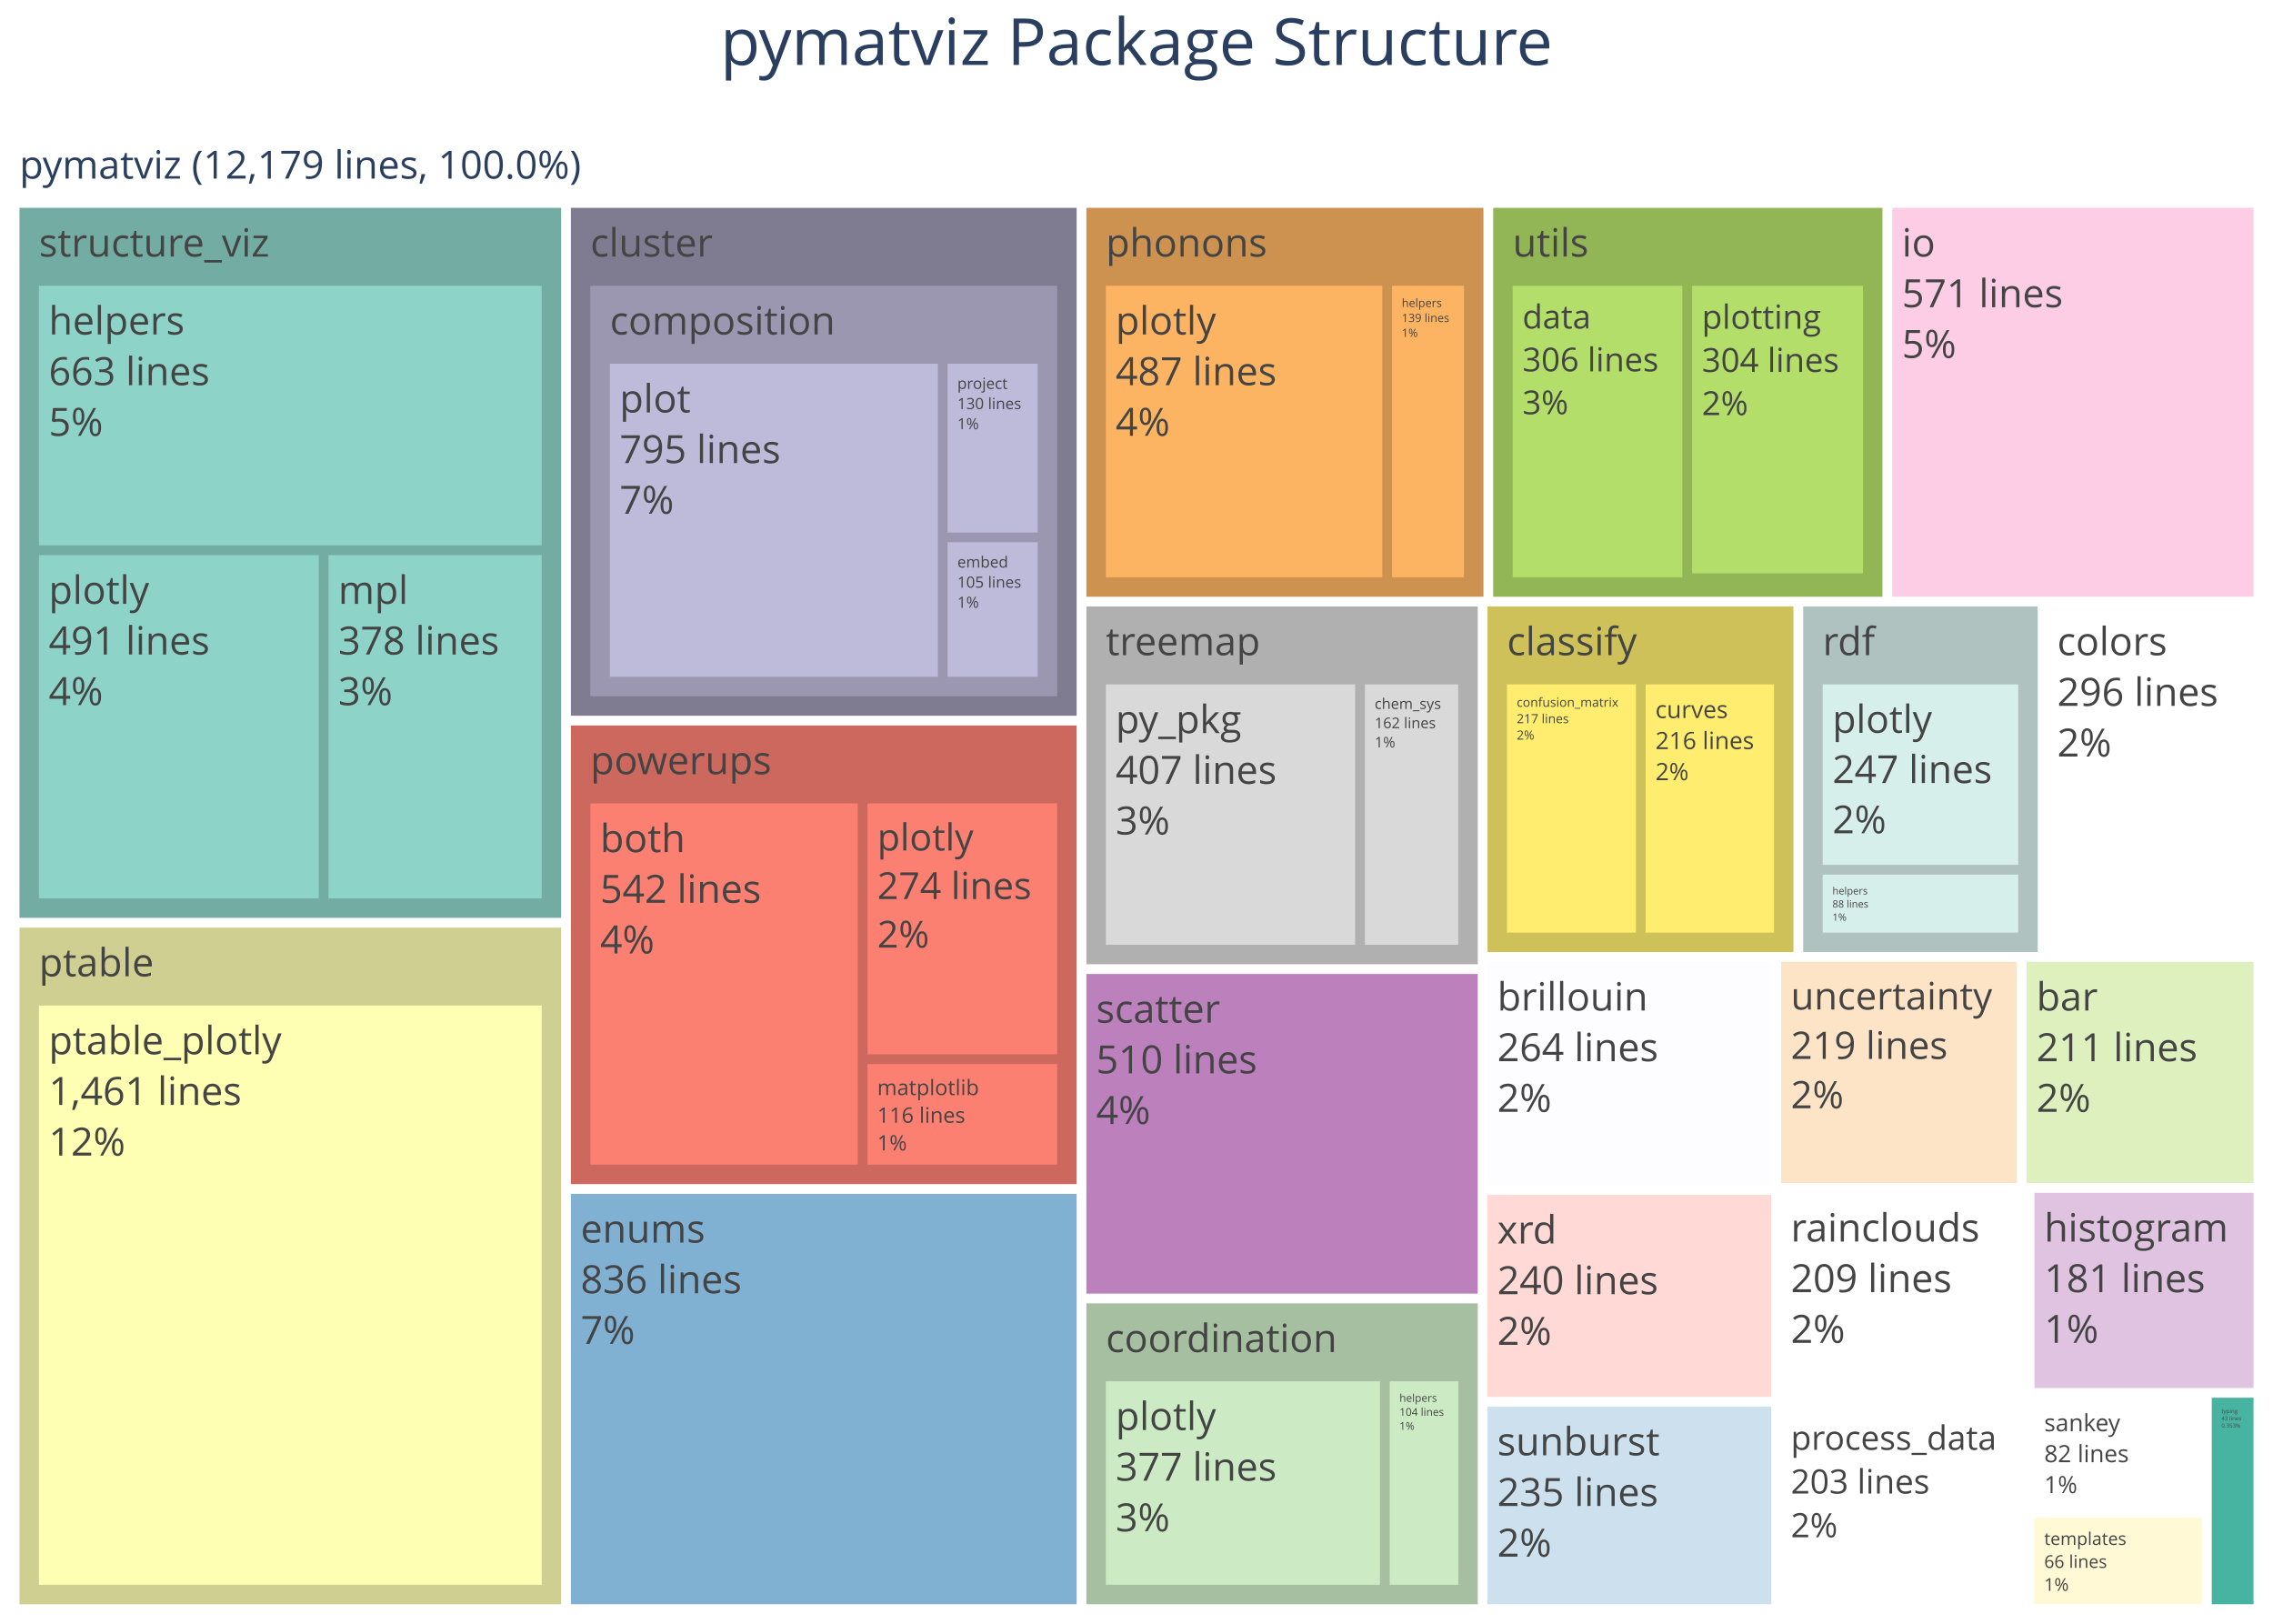
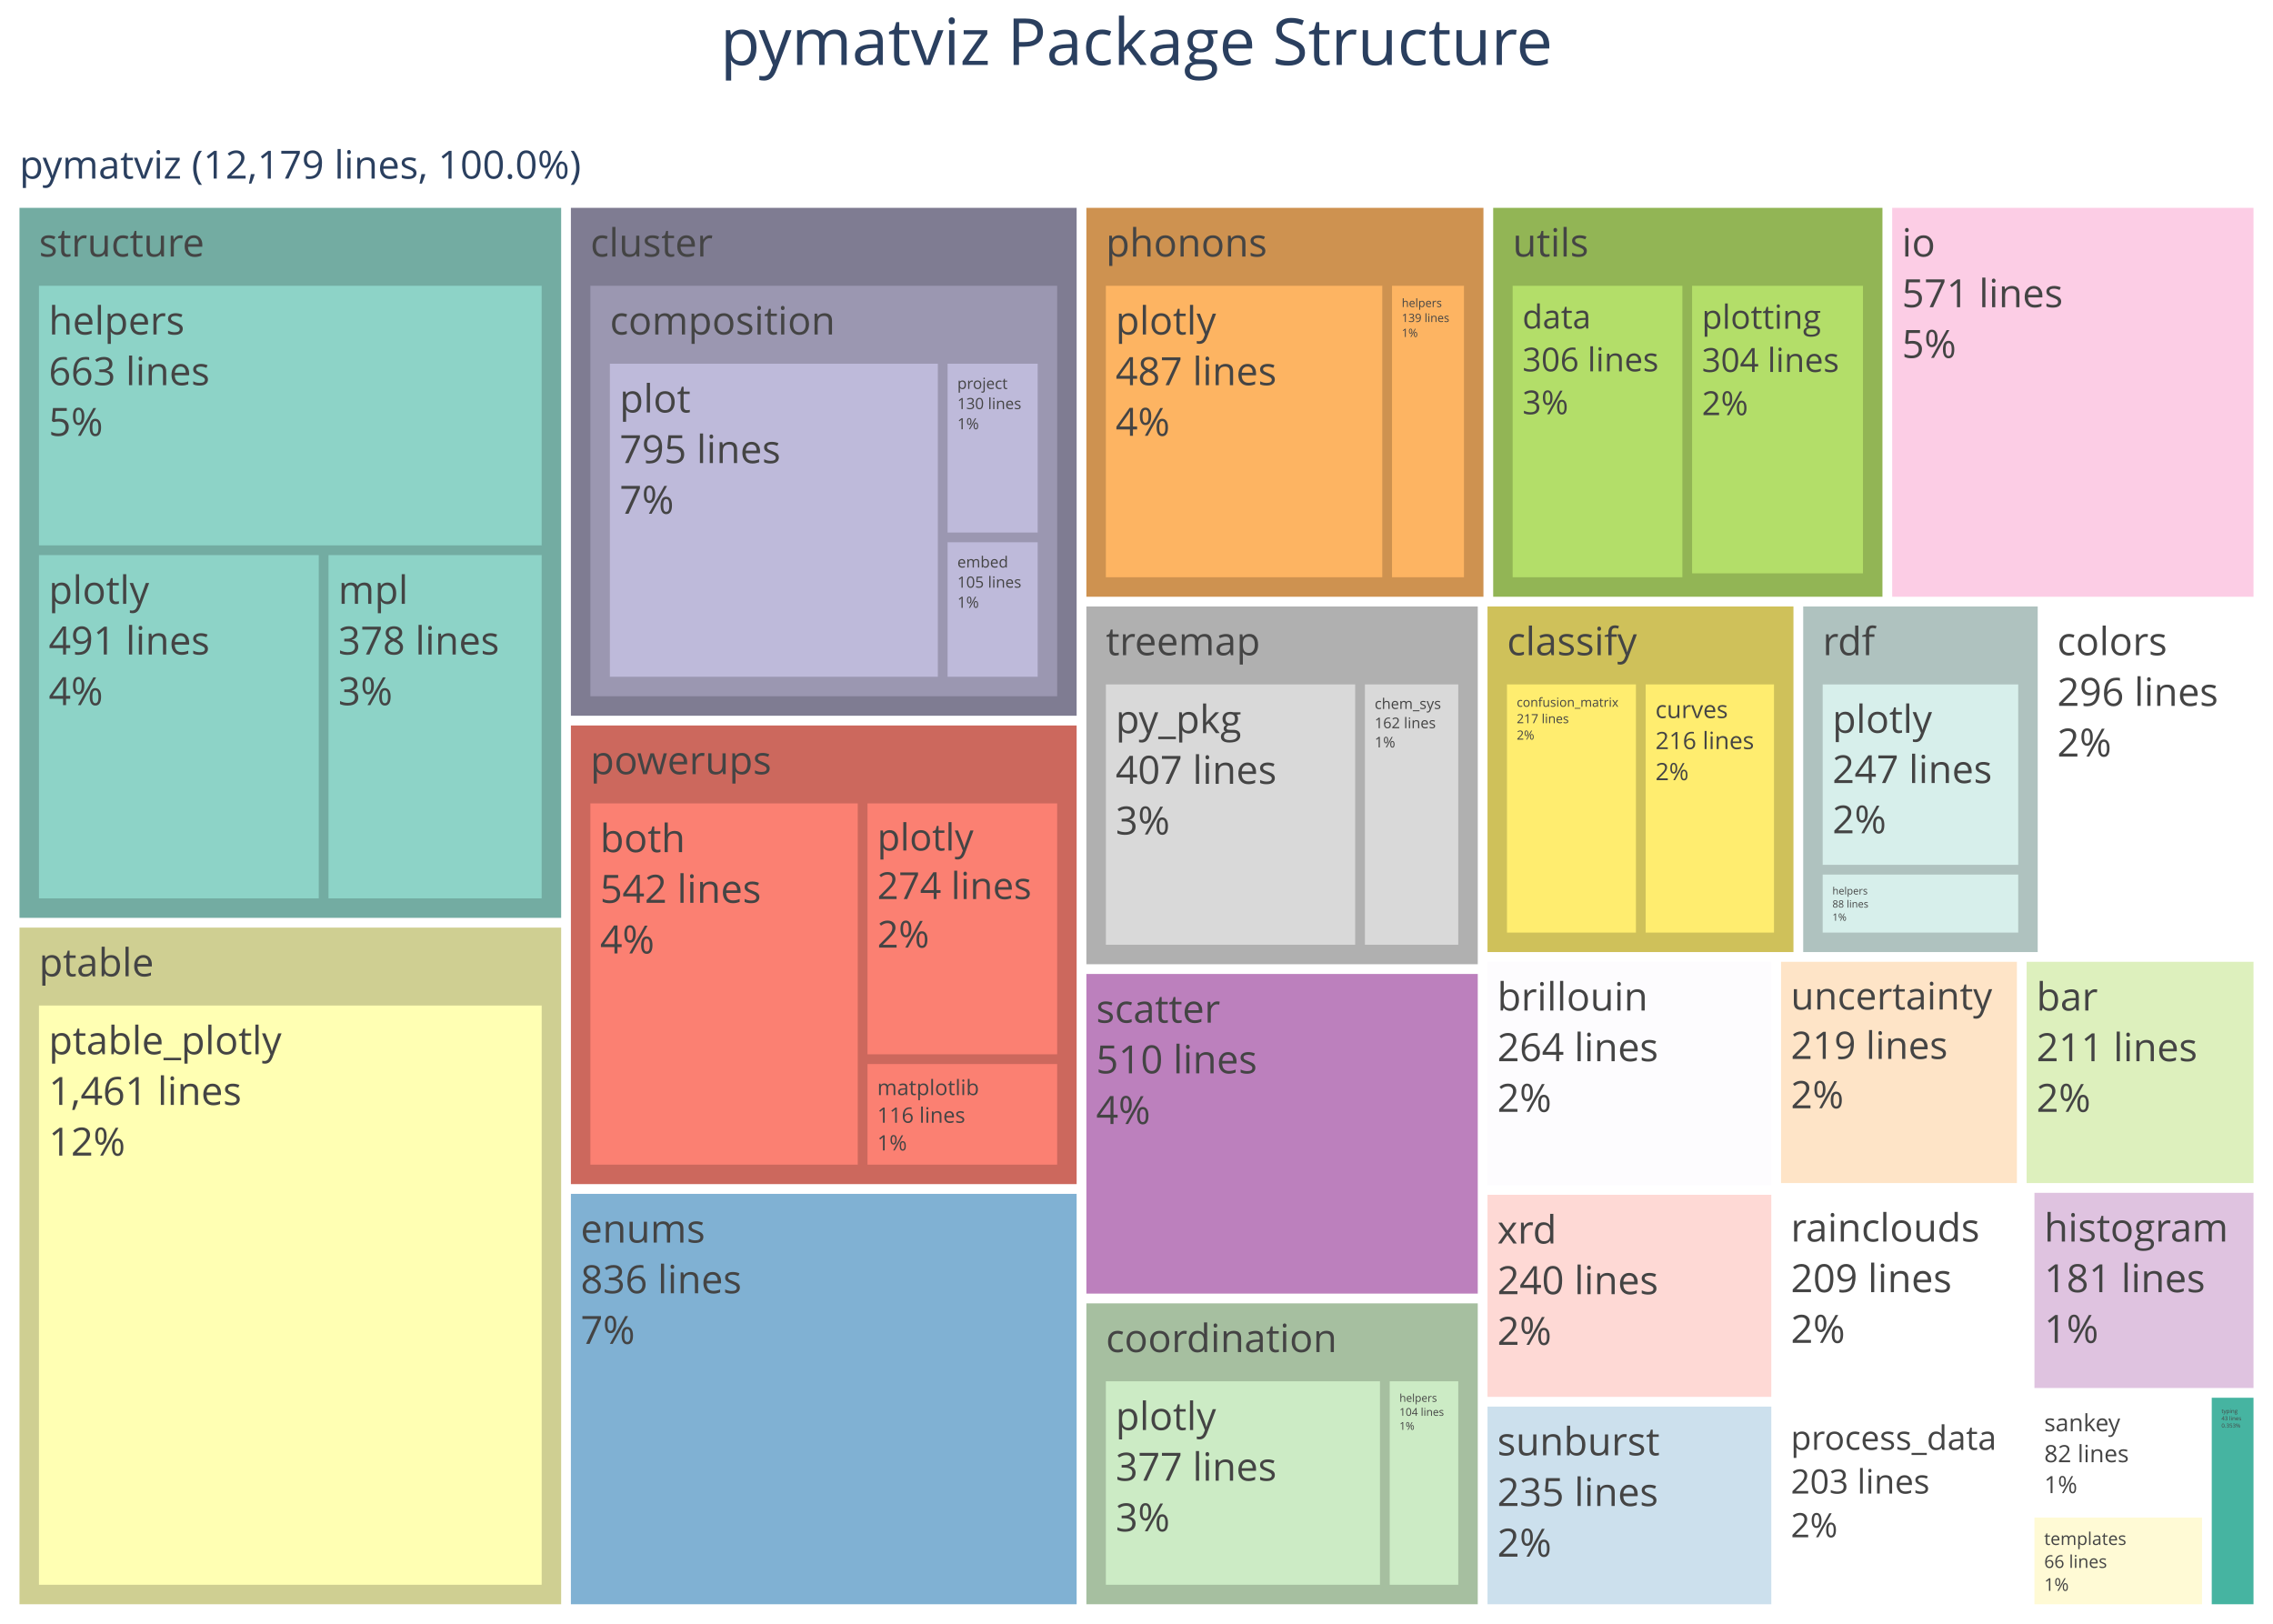
<svg xmlns="http://www.w3.org/2000/svg" xmlns:xlink="http://www.w3.org/1999/xlink" class="main-svg" width="700" height="500" style="" viewBox="0 0 700 500">
  <rect x="0" y="0" width="700" height="500" style="fill: rgb(0, 0, 0); fill-opacity: 0;" />
  <defs id="defs-2cc85f">
    <g class="clips" />
    <g class="gradients" />
    <g class="patterns" />
  </defs>
  <g class="bglayer" />
  <g class="layer-below">
    <g class="imagelayer" />
    <g class="shapelayer" />
  </g>
  <g class="cartesianlayer" />
  <g class="polarlayer" />
  <g class="smithlayer" />
  <g class="ternarylayer" />
  <g class="geolayer" />
  <g class="funnelarealayer" />
  <g class="pielayer" />
  <g class="iciclelayer" />
  <g class="treemaplayer">
    <g class="trace treemap" style="opacity: 1;">
      <g class="slice cursor-pointer">
        <path class="surface" d="M0,40L700,40L700,500L0,500Z" style="pointer-events: none; stroke-width: 0; fill: rgb(0, 0, 0); fill-opacity: 0; stroke: rgb(0, 0, 0); stroke-opacity: 0; opacity: 100;" />
        <g class="slicetext">
          <text data-notex="1" class="slicetext" text-anchor="start" x="0" y="0" style="font-family: 'Open Sans', verdana, arial, sans-serif; font-size: 12px; fill: rgb(42, 63, 95); fill-opacity: 1; white-space: pre;" transform="translate(6,55)">pymatviz (12,179 lines, 100.0%)</text>
        </g>
      </g>
      <g class="slice cursor-pointer">
        <path class="surface" d="M6,64L172.814,64L172.814,282.636L6,282.636Z" style="pointer-events: none; stroke-width: 1; fill: rgb(115, 172, 162); fill-opacity: 1; stroke: rgb(0, 0, 0); stroke-opacity: 0; opacity: 1;" />
        <g class="slicetext">
-           <text data-notex="1" class="slicetext" text-anchor="start" x="0" y="0" style="font-family: 'Open Sans', verdana, arial, sans-serif; font-size: 12px; fill: rgb(68, 68, 68); fill-opacity: 1; white-space: pre;" transform="translate(12,79)">structure_viz</text>
+           <text data-notex="1" class="slicetext" text-anchor="start" x="0" y="0" style="font-family: 'Open Sans', verdana, arial, sans-serif; font-size: 12px; fill: rgb(68, 68, 68); fill-opacity: 1; white-space: pre;" transform="translate(12,79)">structure</text>
        </g>
      </g>
      <g class="slice cursor-pointer">
        <path class="surface" d="M6,285.636L172.814,285.636L172.814,494L6,494Z" style="pointer-events: none; stroke-width: 1; fill: rgb(207, 207, 146); fill-opacity: 1; stroke: rgb(0, 0, 0); stroke-opacity: 0; opacity: 1;" />
        <g class="slicetext">
          <text data-notex="1" class="slicetext" text-anchor="start" x="0" y="0" style="font-family: 'Open Sans', verdana, arial, sans-serif; font-size: 12px; fill: rgb(68, 68, 68); fill-opacity: 1; white-space: pre;" transform="translate(12,300.6358)">ptable</text>
        </g>
      </g>
      <g class="slice cursor-pointer">
        <path class="surface" d="M175.814,64L331.564,64L331.564,220.396L175.814,220.396Z" style="pointer-events: none; stroke-width: 1; fill: rgb(127, 124, 146); fill-opacity: 1; stroke: rgb(0, 0, 0); stroke-opacity: 0; opacity: 1;" />
        <g class="slicetext">
          <text data-notex="1" class="slicetext" text-anchor="start" x="0" y="0" style="font-family: 'Open Sans', verdana, arial, sans-serif; font-size: 12px; fill: rgb(68, 68, 68); fill-opacity: 1; white-space: pre;" transform="translate(181.8139,79)">cluster</text>
        </g>
      </g>
      <g class="slice cursor-pointer">
        <path class="surface" d="M175.814,223.396L331.564,223.396L331.564,364.626L175.814,364.626Z" style="pointer-events: none; stroke-width: 1; fill: rgb(204, 104, 93); fill-opacity: 1; stroke: rgb(0, 0, 0); stroke-opacity: 0; opacity: 1;" />
        <g class="slicetext">
          <text data-notex="1" class="slicetext" text-anchor="start" x="0" y="0" style="font-family: 'Open Sans', verdana, arial, sans-serif; font-size: 12px; fill: rgb(68, 68, 68); fill-opacity: 1; white-space: pre;" transform="translate(181.8139,238.396)">powerups</text>
        </g>
      </g>
      <g class="slice cursor-pointer">
        <path class="surface" d="M175.814,367.626L331.564,367.626L331.564,494L175.814,494Z" style="pointer-events: none; stroke-width: 1; fill: rgb(128, 177, 211); fill-opacity: 1; stroke: rgb(0, 0, 0); stroke-opacity: 0; opacity: 1;" />
        <g class="slicetext">
          <text data-notex="1" class="slicetext" text-anchor="start" x="0" y="0" style="font-family: 'Open Sans', verdana, arial, sans-serif; font-size: 12px; fill: rgb(68, 68, 68); fill-opacity: 1; white-space: pre; pointer-events: all;" transform="translate(178.8139,382.6262)">
            <tspan class="line" dy="0em" x="0" y="0">
              <a xlink:show="new" target="_blank" xlink:href="https://github.com/janosh/pymatviz/blob/main/pymatviz/enums.py" style="cursor:pointer">enums</a>
            </tspan>
            <tspan class="line" dy="1.3em" x="0" y="0">836 lines</tspan>
            <tspan class="line" dy="2.6em" x="0" y="0">7%</tspan>
          </text>
        </g>
      </g>
      <g class="slice cursor-pointer">
        <path class="surface" d="M334.564,64L456.846,64L456.846,183.756L334.564,183.756Z" style="pointer-events: none; stroke-width: 1; fill: rgb(206, 146, 80); fill-opacity: 1; stroke: rgb(0, 0, 0); stroke-opacity: 0; opacity: 1;" />
        <g class="slicetext">
          <text data-notex="1" class="slicetext" text-anchor="start" x="0" y="0" style="font-family: 'Open Sans', verdana, arial, sans-serif; font-size: 12px; fill: rgb(68, 68, 68); fill-opacity: 1; white-space: pre;" transform="translate(340.564,79)">phonons</text>
        </g>
      </g>
      <g class="slice cursor-pointer">
        <path class="surface" d="M459.846,64L579.726,64L579.726,183.756L459.846,183.756Z" style="pointer-events: none; stroke-width: 1; fill: rgb(146, 181, 85); fill-opacity: 1; stroke: rgb(0, 0, 0); stroke-opacity: 0; opacity: 1;" />
        <g class="slicetext">
          <text data-notex="1" class="slicetext" text-anchor="start" x="0" y="0" style="font-family: 'Open Sans', verdana, arial, sans-serif; font-size: 12px; fill: rgb(68, 68, 68); fill-opacity: 1; white-space: pre;" transform="translate(465.8456,79)">utils</text>
        </g>
      </g>
      <g class="slice cursor-pointer">
        <path class="surface" d="M582.726,64L694,64L694,183.756L582.726,183.756Z" style="pointer-events: none; stroke-width: 1; fill: rgb(252, 205, 229); fill-opacity: 1; stroke: rgb(0, 0, 0); stroke-opacity: 0; opacity: 1;" />
        <g class="slicetext">
          <text data-notex="1" class="slicetext" text-anchor="start" x="0" y="0" style="font-family: 'Open Sans', verdana, arial, sans-serif; font-size: 12px; fill: rgb(68, 68, 68); fill-opacity: 1; white-space: pre; pointer-events: all;" transform="translate(585.7256,79)">
            <tspan class="line" dy="0em" x="0" y="0">
              <a xlink:show="new" target="_blank" xlink:href="https://github.com/janosh/pymatviz/blob/main/pymatviz/io.py" style="cursor:pointer">io</a>
            </tspan>
            <tspan class="line" dy="1.3em" x="0" y="0">571 lines</tspan>
            <tspan class="line" dy="2.6em" x="0" y="0">5%</tspan>
          </text>
        </g>
      </g>
      <g class="slice cursor-pointer">
        <path class="surface" d="M334.564,186.756L455.095,186.756L455.095,296.915L334.564,296.915Z" style="pointer-events: none; stroke-width: 1; fill: rgb(176, 176, 176); fill-opacity: 1; stroke: rgb(0, 0, 0); stroke-opacity: 0; opacity: 1;" />
        <g class="slicetext">
          <text data-notex="1" class="slicetext" text-anchor="start" x="0" y="0" style="font-family: 'Open Sans', verdana, arial, sans-serif; font-size: 12px; fill: rgb(68, 68, 68); fill-opacity: 1; white-space: pre;" transform="translate(340.564,201.7556)">treemap</text>
        </g>
      </g>
      <g class="slice cursor-pointer">
        <path class="surface" d="M334.564,299.915L455.095,299.915L455.095,398.341L334.564,398.341Z" style="pointer-events: none; stroke-width: 1; fill: rgb(188, 128, 189); fill-opacity: 1; stroke: rgb(0, 0, 0); stroke-opacity: 0; opacity: 1;" />
        <g class="slicetext">
          <text data-notex="1" class="slicetext" text-anchor="start" x="0" y="0" style="font-family: 'Open Sans', verdana, arial, sans-serif; font-size: 12px; fill: rgb(68, 68, 68); fill-opacity: 1; white-space: pre; pointer-events: all;" transform="translate(337.564,314.9153)">
            <tspan class="line" dy="0em" x="0" y="0">
              <a xlink:show="new" target="_blank" xlink:href="https://github.com/janosh/pymatviz/blob/main/pymatviz/scatter.py" style="cursor:pointer">scatter</a>
            </tspan>
            <tspan class="line" dy="1.3em" x="0" y="0">510 lines</tspan>
            <tspan class="line" dy="2.6em" x="0" y="0">4%</tspan>
          </text>
        </g>
      </g>
      <g class="slice cursor-pointer">
        <path class="surface" d="M334.564,401.341L455.095,401.341L455.095,494L334.564,494Z" style="pointer-events: none; stroke-width: 1; fill: rgb(166, 191, 160); fill-opacity: 1; stroke: rgb(0, 0, 0); stroke-opacity: 0; opacity: 1;" />
        <g class="slicetext">
          <text data-notex="1" class="slicetext" text-anchor="start" x="0" y="0" style="font-family: 'Open Sans', verdana, arial, sans-serif; font-size: 12px; fill: rgb(68, 68, 68); fill-opacity: 1; white-space: pre;" transform="translate(340.564,416.3413)">coordination</text>
        </g>
      </g>
      <g class="slice cursor-pointer">
        <path class="surface" d="M458.095,186.756L552.318,186.756L552.318,293.169L458.095,293.169Z" style="pointer-events: none; stroke-width: 1; fill: rgb(207, 193, 90); fill-opacity: 1; stroke: rgb(0, 0, 0); stroke-opacity: 0; opacity: 1;" />
        <g class="slicetext">
          <text data-notex="1" class="slicetext" text-anchor="start" x="0" y="0" style="font-family: 'Open Sans', verdana, arial, sans-serif; font-size: 12px; fill: rgb(68, 68, 68); fill-opacity: 1; white-space: pre;" transform="translate(464.0947,201.7556)">classify</text>
        </g>
      </g>
      <g class="slice cursor-pointer">
        <path class="surface" d="M555.318,186.756L627.538,186.756L627.538,293.169L555.318,293.169Z" style="pointer-events: none; stroke-width: 1; fill: rgb(175, 194, 191); fill-opacity: 1; stroke: rgb(0, 0, 0); stroke-opacity: 0; opacity: 1;" />
        <g class="slicetext">
          <text data-notex="1" class="slicetext" text-anchor="start" x="0" y="0" style="font-family: 'Open Sans', verdana, arial, sans-serif; font-size: 12px; fill: rgb(68, 68, 68); fill-opacity: 1; white-space: pre;" transform="translate(561.3184,201.7556)">rdf</text>
        </g>
      </g>
      <g class="slice cursor-pointer">
        <path class="surface" d="M630.538,186.756L694,186.756L694,293.169L630.538,293.169Z" style="pointer-events: none; stroke-width: 1; fill: rgb(255, 255, 255); fill-opacity: 1; stroke: rgb(0, 0, 0); stroke-opacity: 0; opacity: 1;" />
        <g class="slicetext">
          <text data-notex="1" class="slicetext" text-anchor="start" x="0" y="0" style="font-family: 'Open Sans', verdana, arial, sans-serif; font-size: 12px; fill: rgb(68, 68, 68); fill-opacity: 1; white-space: pre; pointer-events: all;" transform="translate(633.5376,201.7556)">
            <tspan class="line" dy="0em" x="0" y="0">
              <a xlink:show="new" target="_blank" xlink:href="https://github.com/janosh/pymatviz/blob/main/pymatviz/colors.py" style="cursor:pointer">colors</a>
            </tspan>
            <tspan class="line" dy="1.3em" x="0" y="0">296 lines</tspan>
            <tspan class="line" dy="2.6em" x="0" y="0">2%</tspan>
          </text>
        </g>
      </g>
      <g class="slice cursor-pointer">
        <path class="surface" d="M458.095,296.169L545.495,296.169L545.495,364.914L458.095,364.914Z" style="pointer-events: none; stroke-width: 1; fill: rgb(253, 252, 254); fill-opacity: 1; stroke: rgb(0, 0, 0); stroke-opacity: 0; opacity: 1;" />
        <g class="slicetext">
          <text data-notex="1" class="slicetext" text-anchor="start" x="0" y="0" style="font-family: 'Open Sans', verdana, arial, sans-serif; font-size: 12px; fill: rgb(68, 68, 68); fill-opacity: 1; white-space: pre; pointer-events: all;" transform="translate(461.0947,311.169)">
            <tspan class="line" dy="0em" x="0" y="0">
              <a xlink:show="new" target="_blank" xlink:href="https://github.com/janosh/pymatviz/blob/main/pymatviz/brillouin.py" style="cursor:pointer">brillouin</a>
            </tspan>
            <tspan class="line" dy="1.3em" x="0" y="0">264 lines</tspan>
            <tspan class="line" dy="2.6em" x="0" y="0">2%</tspan>
          </text>
        </g>
      </g>
      <g class="slice cursor-pointer">
        <path class="surface" d="M458.095,367.914L545.495,367.914L545.495,430.136L458.095,430.136Z" style="pointer-events: none; stroke-width: 1; fill: rgb(254, 217, 213); fill-opacity: 1; stroke: rgb(0, 0, 0); stroke-opacity: 0; opacity: 1;" />
        <g class="slicetext">
          <text data-notex="1" class="slicetext" text-anchor="start" x="0" y="0" style="font-family: 'Open Sans', verdana, arial, sans-serif; font-size: 12px; fill: rgb(68, 68, 68); fill-opacity: 1; white-space: pre; pointer-events: all;" transform="translate(461.0947,382.9137)">
            <tspan class="line" dy="0em" x="0" y="0">
              <a xlink:show="new" target="_blank" xlink:href="https://github.com/janosh/pymatviz/blob/main/pymatviz/xrd.py" style="cursor:pointer">xrd</a>
            </tspan>
            <tspan class="line" dy="1.3em" x="0" y="0">240 lines</tspan>
            <tspan class="line" dy="2.6em" x="0" y="0">2%</tspan>
          </text>
        </g>
      </g>
      <g class="slice cursor-pointer">
        <path class="surface" d="M458.095,433.136L545.495,433.136L545.495,494L458.095,494Z" style="pointer-events: none; stroke-width: 1; fill: rgb(204, 224, 237); fill-opacity: 1; stroke: rgb(0, 0, 0); stroke-opacity: 0; opacity: 1;" />
        <g class="slicetext">
          <text data-notex="1" class="slicetext" text-anchor="start" x="0" y="0" style="font-family: 'Open Sans', verdana, arial, sans-serif; font-size: 12px; fill: rgb(68, 68, 68); fill-opacity: 1; white-space: pre; pointer-events: all;" transform="translate(461.0947,448.1363)">
            <tspan class="line" dy="0em" x="0" y="0">
              <a xlink:show="new" target="_blank" xlink:href="https://github.com/janosh/pymatviz/blob/main/pymatviz/sunburst.py" style="cursor:pointer">sunburst</a>
            </tspan>
            <tspan class="line" dy="1.3em" x="0" y="0">235 lines</tspan>
            <tspan class="line" dy="2.6em" x="0" y="0">2%</tspan>
          </text>
        </g>
      </g>
      <g class="slice cursor-pointer">
        <path class="surface" d="M548.495,296.169L621.129,296.169L621.129,364.304L548.495,364.304Z" style="pointer-events: none; stroke-width: 1; fill: rgb(254, 228, 199); fill-opacity: 1; stroke: rgb(0, 0, 0); stroke-opacity: 0; opacity: 1;" />
        <g class="slicetext">
          <text data-notex="1" class="slicetext" text-anchor="start" x="0" y="0" style="font-family: 'Open Sans', verdana, arial, sans-serif; font-size: 12px; fill: rgb(68, 68, 68); fill-opacity: 1; white-space: pre; pointer-events: all;" transform="translate(551.4946,310.8634)scale(0.9745394)">
            <tspan class="line" dy="0em" x="0" y="0">
              <a xlink:show="new" target="_blank" xlink:href="https://github.com/janosh/pymatviz/blob/main/pymatviz/uncertainty.py" style="cursor:pointer">uncertainty</a>
            </tspan>
            <tspan class="line" dy="1.3em" x="0" y="0">219 lines</tspan>
            <tspan class="line" dy="2.6em" x="0" y="0">2%</tspan>
          </text>
        </g>
      </g>
      <g class="slice cursor-pointer">
        <path class="surface" d="M624.129,296.169L694,296.169L694,364.304L624.129,364.304Z" style="pointer-events: none; stroke-width: 1; fill: rgb(221, 240, 189); fill-opacity: 1; stroke: rgb(0, 0, 0); stroke-opacity: 0; opacity: 1;" />
        <g class="slicetext">
          <text data-notex="1" class="slicetext" text-anchor="start" x="0" y="0" style="font-family: 'Open Sans', verdana, arial, sans-serif; font-size: 12px; fill: rgb(68, 68, 68); fill-opacity: 1; white-space: pre; pointer-events: all;" transform="translate(627.1288,311.169)">
            <tspan class="line" dy="0em" x="0" y="0">
              <a xlink:show="new" target="_blank" xlink:href="https://github.com/janosh/pymatviz/blob/main/pymatviz/bar.py" style="cursor:pointer">bar</a>
            </tspan>
            <tspan class="line" dy="1.3em" x="0" y="0">211 lines</tspan>
            <tspan class="line" dy="2.6em" x="0" y="0">2%</tspan>
          </text>
        </g>
      </g>
      <g class="slice cursor-pointer">
        <path class="surface" d="M548.495,367.304L623.536,367.304L623.536,430.096L548.495,430.096Z" style="pointer-events: none; stroke-width: 1; fill: rgb(255, 255, 255); fill-opacity: 1; stroke: rgb(0, 0, 0); stroke-opacity: 0; opacity: 1;" />
        <g class="slicetext">
          <text data-notex="1" class="slicetext" text-anchor="start" x="0" y="0" style="font-family: 'Open Sans', verdana, arial, sans-serif; font-size: 12px; fill: rgb(68, 68, 68); fill-opacity: 1; white-space: pre; pointer-events: all;" transform="translate(551.4946,382.3035)">
            <tspan class="line" dy="0em" x="0" y="0">
              <a xlink:show="new" target="_blank" xlink:href="https://github.com/janosh/pymatviz/blob/main/pymatviz/rainclouds.py" style="cursor:pointer">rainclouds</a>
            </tspan>
            <tspan class="line" dy="1.3em" x="0" y="0">209 lines</tspan>
            <tspan class="line" dy="2.6em" x="0" y="0">2%</tspan>
          </text>
        </g>
      </g>
      <g class="slice cursor-pointer">
        <path class="surface" d="M548.495,433.096L623.536,433.096L623.536,494L548.495,494Z" style="pointer-events: none; stroke-width: 1; fill: rgb(255, 255, 255); fill-opacity: 1; stroke: rgb(0, 0, 0); stroke-opacity: 0; opacity: 1;" />
        <g class="slicetext">
          <text data-notex="1" class="slicetext" text-anchor="start" x="0" y="0" style="font-family: 'Open Sans', verdana, arial, sans-serif; font-size: 12px; fill: rgb(68, 68, 68); fill-opacity: 1; white-space: pre; pointer-events: all;" transform="translate(551.4946,446.4462)scale(0.8625082)">
            <tspan class="line" dy="0em" x="0" y="0">
              <a xlink:show="new" target="_blank" xlink:href="https://github.com/janosh/pymatviz/blob/main/pymatviz/process_data.py" style="cursor:pointer">process_data</a>
            </tspan>
            <tspan class="line" dy="1.3em" x="0" y="0">203 lines</tspan>
            <tspan class="line" dy="2.6em" x="0" y="0">2%</tspan>
          </text>
        </g>
      </g>
      <g class="slice cursor-pointer">
        <path class="surface" d="M626.536,367.304L694,367.304L694,427.409L626.536,427.409Z" style="pointer-events: none; stroke-width: 1; fill: rgb(223, 195, 224); fill-opacity: 1; stroke: rgb(0, 0, 0); stroke-opacity: 0; opacity: 1;" />
        <g class="slicetext">
          <text data-notex="1" class="slicetext" text-anchor="start" x="0" y="0" style="font-family: 'Open Sans', verdana, arial, sans-serif; font-size: 12px; fill: rgb(68, 68, 68); fill-opacity: 1; white-space: pre; pointer-events: all;" transform="translate(629.5357,382.3035)">
            <tspan class="line" dy="0em" x="0" y="0">
              <a xlink:show="new" target="_blank" xlink:href="https://github.com/janosh/pymatviz/blob/main/pymatviz/histogram.py" style="cursor:pointer">histogram</a>
            </tspan>
            <tspan class="line" dy="1.3em" x="0" y="0">181 lines</tspan>
            <tspan class="line" dy="2.6em" x="0" y="0">1%</tspan>
          </text>
        </g>
      </g>
      <g class="slice cursor-pointer">
        <path class="surface" d="M626.536,430.409L678.136,430.409L678.136,464.304L626.536,464.304Z" style="pointer-events: none; stroke-width: 1; fill: rgb(255, 255, 255); fill-opacity: 1; stroke: rgb(0, 0, 0); stroke-opacity: 0; opacity: 1;" />
        <g class="slicetext">
          <text data-notex="1" class="slicetext" text-anchor="start" x="0" y="0" style="font-family: 'Open Sans', verdana, arial, sans-serif; font-size: 12px; fill: rgb(68, 68, 68); fill-opacity: 1; white-space: pre; pointer-events: all;" transform="translate(629.5357,440.7328)scale(0.6103582)">
            <tspan class="line" dy="0em" x="0" y="0">
              <a xlink:show="new" target="_blank" xlink:href="https://github.com/janosh/pymatviz/blob/main/pymatviz/sankey.py" style="cursor:pointer">sankey</a>
            </tspan>
            <tspan class="line" dy="1.3em" x="0" y="0">82 lines</tspan>
            <tspan class="line" dy="2.6em" x="0" y="0">1%</tspan>
          </text>
        </g>
      </g>
      <g class="slice cursor-pointer">
        <path class="surface" d="M626.536,467.304L678.136,467.304L678.136,494L626.536,494Z" style="pointer-events: none; stroke-width: 1; fill: rgb(255, 250, 213); fill-opacity: 1; stroke: rgb(0, 0, 0); stroke-opacity: 0; opacity: 1;" />
        <g class="slicetext">
          <text data-notex="1" class="slicetext" text-anchor="start" x="0" y="0" style="font-family: 'Open Sans', verdana, arial, sans-serif; font-size: 12px; fill: rgb(68, 68, 68); fill-opacity: 1; white-space: pre; pointer-events: all;" transform="translate(629.5357,475.7379)scale(0.4528399)">
            <tspan class="line" dy="0em" x="0" y="0">
              <a xlink:show="new" target="_blank" xlink:href="https://github.com/janosh/pymatviz/blob/main/pymatviz/templates.py" style="cursor:pointer">templates</a>
            </tspan>
            <tspan class="line" dy="1.3em" x="0" y="0">66 lines</tspan>
            <tspan class="line" dy="2.6em" x="0" y="0">1%</tspan>
          </text>
        </g>
      </g>
      <g class="slice cursor-pointer">
        <path class="surface" d="M681.136,430.409L694,430.409L694,494L681.136,494Z" style="pointer-events: none; stroke-width: 1; fill: rgb(70, 180, 161); fill-opacity: 1; stroke: rgb(0, 0, 0); stroke-opacity: 0; opacity: 1;" />
        <g class="slicetext">
          <text data-notex="1" class="slicetext" text-anchor="start" x="0" y="0" style="font-family: 'Open Sans', verdana, arial, sans-serif; font-size: 12px; fill: rgb(68, 68, 68); fill-opacity: 1; white-space: pre; pointer-events: all;" transform="translate(684.1363,435.1317)scale(0.1436012)">
            <tspan class="line" dy="0em" x="0" y="0">
              <a xlink:show="new" target="_blank" xlink:href="https://github.com/janosh/pymatviz/blob/main/pymatviz/typing.py" style="cursor:pointer">typing</a>
            </tspan>
            <tspan class="line" dy="1.3em" x="0" y="0">43 lines</tspan>
            <tspan class="line" dy="2.6em" x="0" y="0">0.353%</tspan>
          </text>
        </g>
      </g>
      <g class="slice cursor-pointer">
        <path class="surface" d="M12,88L166.814,88L166.814,167.934L12,167.934Z" style="pointer-events: none; stroke-width: 1; fill: rgb(141, 211, 199); fill-opacity: 1; stroke: rgb(0, 0, 0); stroke-opacity: 0; opacity: 1;" />
        <g class="slicetext">
          <text data-notex="1" class="slicetext" text-anchor="start" x="0" y="0" style="font-family: 'Open Sans', verdana, arial, sans-serif; font-size: 12px; fill: rgb(68, 68, 68); fill-opacity: 1; white-space: pre; pointer-events: all;" transform="translate(15,103)">
            <tspan class="line" dy="0em" x="0" y="0">
-               <a xlink:show="new" target="_blank" xlink:href="https://github.com/janosh/pymatviz/blob/main/pymatviz/structure_viz/helpers.py" style="cursor:pointer">helpers</a>
+               <a xlink:show="new" target="_blank" xlink:href="https://github.com/janosh/pymatviz/blob/main/pymatviz/structure/helpers.py" style="cursor:pointer">helpers</a>
            </tspan>
            <tspan class="line" dy="1.3em" x="0" y="0">663 lines</tspan>
            <tspan class="line" dy="2.6em" x="0" y="0">5%</tspan>
          </text>
        </g>
      </g>
      <g class="slice cursor-pointer">
        <path class="surface" d="M12,170.934L98.168,170.934L98.168,276.636L12,276.636Z" style="pointer-events: none; stroke-width: 1; fill: rgb(141, 211, 199); fill-opacity: 1; stroke: rgb(0, 0, 0); stroke-opacity: 0; opacity: 1;" />
        <g class="slicetext">
          <text data-notex="1" class="slicetext" text-anchor="start" x="0" y="0" style="font-family: 'Open Sans', verdana, arial, sans-serif; font-size: 12px; fill: rgb(68, 68, 68); fill-opacity: 1; white-space: pre; pointer-events: all;" transform="translate(15,185.9338)">
            <tspan class="line" dy="0em" x="0" y="0">
-               <a xlink:show="new" target="_blank" xlink:href="https://github.com/janosh/pymatviz/blob/main/pymatviz/structure_viz/plotly.py" style="cursor:pointer">plotly</a>
+               <a xlink:show="new" target="_blank" xlink:href="https://github.com/janosh/pymatviz/blob/main/pymatviz/structure/plotly.py" style="cursor:pointer">plotly</a>
            </tspan>
            <tspan class="line" dy="1.3em" x="0" y="0">491 lines</tspan>
            <tspan class="line" dy="2.6em" x="0" y="0">4%</tspan>
          </text>
        </g>
      </g>
      <g class="slice cursor-pointer">
        <path class="surface" d="M101.168,170.934L166.814,170.934L166.814,276.636L101.168,276.636Z" style="pointer-events: none; stroke-width: 1; fill: rgb(141, 211, 199); fill-opacity: 1; stroke: rgb(0, 0, 0); stroke-opacity: 0; opacity: 1;" />
        <g class="slicetext">
          <text data-notex="1" class="slicetext" text-anchor="start" x="0" y="0" style="font-family: 'Open Sans', verdana, arial, sans-serif; font-size: 12px; fill: rgb(68, 68, 68); fill-opacity: 1; white-space: pre; pointer-events: all;" transform="translate(104.1676,185.9338)">
            <tspan class="line" dy="0em" x="0" y="0">
-               <a xlink:show="new" target="_blank" xlink:href="https://github.com/janosh/pymatviz/blob/main/pymatviz/structure_viz/mpl.py" style="cursor:pointer">mpl</a>
+               <a xlink:show="new" target="_blank" xlink:href="https://github.com/janosh/pymatviz/blob/main/pymatviz/structure/mpl.py" style="cursor:pointer">mpl</a>
            </tspan>
            <tspan class="line" dy="1.3em" x="0" y="0">378 lines</tspan>
            <tspan class="line" dy="2.6em" x="0" y="0">3%</tspan>
          </text>
        </g>
      </g>
      <g class="slice cursor-pointer">
        <path class="surface" d="M12,309.636L166.814,309.636L166.814,488L12,488Z" style="pointer-events: none; stroke-width: 1; fill: rgb(255, 255, 179); fill-opacity: 1; stroke: rgb(0, 0, 0); stroke-opacity: 0; opacity: 1;" />
        <g class="slicetext">
          <text data-notex="1" class="slicetext" text-anchor="start" x="0" y="0" style="font-family: 'Open Sans', verdana, arial, sans-serif; font-size: 12px; fill: rgb(68, 68, 68); fill-opacity: 1; white-space: pre; pointer-events: all;" transform="translate(15,324.6358)">
            <tspan class="line" dy="0em" x="0" y="0">
              <a xlink:show="new" target="_blank" xlink:href="https://github.com/janosh/pymatviz/blob/main/pymatviz/ptable/ptable_plotly.py" style="cursor:pointer">ptable_plotly</a>
            </tspan>
            <tspan class="line" dy="1.3em" x="0" y="0">1,461 lines</tspan>
            <tspan class="line" dy="2.6em" x="0" y="0">12%</tspan>
          </text>
        </g>
      </g>
      <g class="slice cursor-pointer">
        <path class="surface" d="M181.814,88L325.564,88L325.564,214.396L181.814,214.396Z" style="pointer-events: none; stroke-width: 1; fill: rgb(155, 151, 177); fill-opacity: 1; stroke: rgb(0, 0, 0); stroke-opacity: 0; opacity: 1;" />
        <g class="slicetext">
          <text data-notex="1" class="slicetext" text-anchor="start" x="0" y="0" style="font-family: 'Open Sans', verdana, arial, sans-serif; font-size: 12px; fill: rgb(68, 68, 68); fill-opacity: 1; white-space: pre;" transform="translate(187.8139,103)">composition</text>
        </g>
      </g>
      <g class="slice cursor-pointer">
        <path class="surface" d="M181.814,247.396L264.156,247.396L264.156,358.626L181.814,358.626Z" style="pointer-events: none; stroke-width: 1; fill: rgb(251, 128, 114); fill-opacity: 1; stroke: rgb(0, 0, 0); stroke-opacity: 0; opacity: 1;" />
        <g class="slicetext">
          <text data-notex="1" class="slicetext" text-anchor="start" x="0" y="0" style="font-family: 'Open Sans', verdana, arial, sans-serif; font-size: 12px; fill: rgb(68, 68, 68); fill-opacity: 1; white-space: pre; pointer-events: all;" transform="translate(184.8139,262.396)">
            <tspan class="line" dy="0em" x="0" y="0">
              <a xlink:show="new" target="_blank" xlink:href="https://github.com/janosh/pymatviz/blob/main/pymatviz/powerups/both.py" style="cursor:pointer">both</a>
            </tspan>
            <tspan class="line" dy="1.3em" x="0" y="0">542 lines</tspan>
            <tspan class="line" dy="2.6em" x="0" y="0">4%</tspan>
          </text>
        </g>
      </g>
      <g class="slice cursor-pointer">
        <path class="surface" d="M267.156,247.396L325.564,247.396L325.564,324.65L267.156,324.65Z" style="pointer-events: none; stroke-width: 1; fill: rgb(251, 128, 114); fill-opacity: 1; stroke: rgb(0, 0, 0); stroke-opacity: 0; opacity: 1;" />
        <g class="slicetext">
          <text data-notex="1" class="slicetext" text-anchor="start" x="0" y="0" style="font-family: 'Open Sans', verdana, arial, sans-serif; font-size: 12px; fill: rgb(68, 68, 68); fill-opacity: 1; white-space: pre; pointer-events: all;" transform="translate(270.1557,261.8959)scale(0.9583236)">
            <tspan class="line" dy="0em" x="0" y="0">
              <a xlink:show="new" target="_blank" xlink:href="https://github.com/janosh/pymatviz/blob/main/pymatviz/powerups/plotly.py" style="cursor:pointer">plotly</a>
            </tspan>
            <tspan class="line" dy="1.3em" x="0" y="0">274 lines</tspan>
            <tspan class="line" dy="2.6em" x="0" y="0">2%</tspan>
          </text>
        </g>
      </g>
      <g class="slice cursor-pointer">
        <path class="surface" d="M267.156,327.65L325.564,327.65L325.564,358.626L267.156,358.626Z" style="pointer-events: none; stroke-width: 1; fill: rgb(251, 128, 114); fill-opacity: 1; stroke: rgb(0, 0, 0); stroke-opacity: 0; opacity: 1;" />
        <g class="slicetext">
          <text data-notex="1" class="slicetext" text-anchor="start" x="0" y="0" style="font-family: 'Open Sans', verdana, arial, sans-serif; font-size: 12px; fill: rgb(68, 68, 68); fill-opacity: 1; white-space: pre; pointer-events: all;" transform="translate(270.1557,337.2079)scale(0.5464867)">
            <tspan class="line" dy="0em" x="0" y="0">
              <a xlink:show="new" target="_blank" xlink:href="https://github.com/janosh/pymatviz/blob/main/pymatviz/powerups/matplotlib.py" style="cursor:pointer">matplotlib</a>
            </tspan>
            <tspan class="line" dy="1.3em" x="0" y="0">116 lines</tspan>
            <tspan class="line" dy="2.6em" x="0" y="0">1%</tspan>
          </text>
        </g>
      </g>
      <g class="slice cursor-pointer">
        <path class="surface" d="M340.564,88L425.692,88L425.692,177.756L340.564,177.756Z" style="pointer-events: none; stroke-width: 1; fill: rgb(253, 180, 98); fill-opacity: 1; stroke: rgb(0, 0, 0); stroke-opacity: 0; opacity: 1;" />
        <g class="slicetext">
          <text data-notex="1" class="slicetext" text-anchor="start" x="0" y="0" style="font-family: 'Open Sans', verdana, arial, sans-serif; font-size: 12px; fill: rgb(68, 68, 68); fill-opacity: 1; white-space: pre; pointer-events: all;" transform="translate(343.564,103)">
            <tspan class="line" dy="0em" x="0" y="0">
              <a xlink:show="new" target="_blank" xlink:href="https://github.com/janosh/pymatviz/blob/main/pymatviz/phonons/plotly.py" style="cursor:pointer">plotly</a>
            </tspan>
            <tspan class="line" dy="1.3em" x="0" y="0">487 lines</tspan>
            <tspan class="line" dy="2.6em" x="0" y="0">4%</tspan>
          </text>
        </g>
      </g>
      <g class="slice cursor-pointer">
        <path class="surface" d="M428.692,88L450.846,88L450.846,177.756L428.692,177.756Z" style="pointer-events: none; stroke-width: 1; fill: rgb(253, 180, 98); fill-opacity: 1; stroke: rgb(0, 0, 0); stroke-opacity: 0; opacity: 1;" />
        <g class="slicetext">
          <text data-notex="1" class="slicetext" text-anchor="start" x="0" y="0" style="font-family: 'Open Sans', verdana, arial, sans-serif; font-size: 12px; fill: rgb(68, 68, 68); fill-opacity: 1; white-space: pre; pointer-events: all;" transform="translate(431.692,94.54456)scale(0.2953797)">
            <tspan class="line" dy="0em" x="0" y="0">
              <a xlink:show="new" target="_blank" xlink:href="https://github.com/janosh/pymatviz/blob/main/pymatviz/phonons/helpers.py" style="cursor:pointer">helpers</a>
            </tspan>
            <tspan class="line" dy="1.3em" x="0" y="0">139 lines</tspan>
            <tspan class="line" dy="2.6em" x="0" y="0">1%</tspan>
          </text>
        </g>
      </g>
      <g class="slice cursor-pointer">
        <path class="surface" d="M465.846,88L518.105,88L518.105,177.756L465.846,177.756Z" style="pointer-events: none; stroke-width: 1; fill: rgb(179, 222, 105); fill-opacity: 1; stroke: rgb(0, 0, 0); stroke-opacity: 0; opacity: 1;" />
        <g class="slicetext">
          <text data-notex="1" class="slicetext" text-anchor="start" x="0" y="0" style="font-family: 'Open Sans', verdana, arial, sans-serif; font-size: 12px; fill: rgb(68, 68, 68); fill-opacity: 1; white-space: pre; pointer-events: all;" transform="translate(468.8456,101.1506)scale(0.8458865)">
            <tspan class="line" dy="0em" x="0" y="0">
              <a xlink:show="new" target="_blank" xlink:href="https://github.com/janosh/pymatviz/blob/main/pymatviz/utils/data.py" style="cursor:pointer">data</a>
            </tspan>
            <tspan class="line" dy="1.3em" x="0" y="0">306 lines</tspan>
            <tspan class="line" dy="2.6em" x="0" y="0">3%</tspan>
          </text>
        </g>
      </g>
      <g class="slice cursor-pointer">
        <path class="surface" d="M521.105,88L573.726,88L573.726,176.551L521.105,176.551Z" style="pointer-events: none; stroke-width: 1; fill: rgb(179, 222, 105); fill-opacity: 1; stroke: rgb(0, 0, 0); stroke-opacity: 0; opacity: 1;" />
        <g class="slicetext">
          <text data-notex="1" class="slicetext" text-anchor="start" x="0" y="0" style="font-family: 'Open Sans', verdana, arial, sans-serif; font-size: 12px; fill: rgb(68, 68, 68); fill-opacity: 1; white-space: pre; pointer-events: all;" transform="translate(524.105,101.2299)scale(0.8524908)">
            <tspan class="line" dy="0em" x="0" y="0">
              <a xlink:show="new" target="_blank" xlink:href="https://github.com/janosh/pymatviz/blob/main/pymatviz/utils/plotting.py" style="cursor:pointer">plotting</a>
            </tspan>
            <tspan class="line" dy="1.3em" x="0" y="0">304 lines</tspan>
            <tspan class="line" dy="2.6em" x="0" y="0">2%</tspan>
          </text>
        </g>
      </g>
      <g class="slice cursor-pointer">
        <path class="surface" d="" style="pointer-events: none; stroke-width: 1; fill: rgb(179, 222, 105); fill-opacity: 1; stroke: rgb(0, 0, 0); stroke-opacity: 0; opacity: 1;" />
        <g class="slicetext">
          <text data-notex="1" class="slicetext" text-anchor="start" x="0" y="0" style="font-family: 'Open Sans', verdana, arial, sans-serif; font-size: 12px; fill: rgb(68, 68, 68); fill-opacity: 1; white-space: pre;" transform="translate(524.105,178.6533)scale(0)"> </text>
        </g>
      </g>
      <g class="slice cursor-pointer">
        <path class="surface" d="M340.564,210.756L417.341,210.756L417.341,290.915L340.564,290.915Z" style="pointer-events: none; stroke-width: 1; fill: rgb(217, 217, 217); fill-opacity: 1; stroke: rgb(0, 0, 0); stroke-opacity: 0; opacity: 1;" />
        <g class="slicetext">
          <text data-notex="1" class="slicetext" text-anchor="start" x="0" y="0" style="font-family: 'Open Sans', verdana, arial, sans-serif; font-size: 12px; fill: rgb(68, 68, 68); fill-opacity: 1; white-space: pre; pointer-events: all;" transform="translate(343.564,225.7556)">
            <tspan class="line" dy="0em" x="0" y="0">
              <a xlink:show="new" target="_blank" xlink:href="https://github.com/janosh/pymatviz/blob/main/pymatviz/treemap/py_pkg.py" style="cursor:pointer">py_pkg</a>
            </tspan>
            <tspan class="line" dy="1.3em" x="0" y="0">407 lines</tspan>
            <tspan class="line" dy="2.6em" x="0" y="0">3%</tspan>
          </text>
        </g>
      </g>
      <g class="slice cursor-pointer">
        <path class="surface" d="M420.341,210.756L449.095,210.756L449.095,290.915L420.341,290.915Z" style="pointer-events: none; stroke-width: 1; fill: rgb(217, 217, 217); fill-opacity: 1; stroke: rgb(0, 0, 0); stroke-opacity: 0; opacity: 1;" />
        <g class="slicetext">
          <text data-notex="1" class="slicetext" text-anchor="start" x="0" y="0" style="font-family: 'Open Sans', verdana, arial, sans-serif; font-size: 12px; fill: rgb(68, 68, 68); fill-opacity: 1; white-space: pre; pointer-events: all;" transform="translate(423.3408,218.3135)scale(0.3798254)">
            <tspan class="line" dy="0em" x="0" y="0">
              <a xlink:show="new" target="_blank" xlink:href="https://github.com/janosh/pymatviz/blob/main/pymatviz/treemap/chem_sys.py" style="cursor:pointer">chem_sys</a>
            </tspan>
            <tspan class="line" dy="1.3em" x="0" y="0">162 lines</tspan>
            <tspan class="line" dy="2.6em" x="0" y="0">1%</tspan>
          </text>
        </g>
      </g>
      <g class="slice cursor-pointer">
        <path class="surface" d="M340.564,425.341L424.98,425.341L424.98,488L340.564,488Z" style="pointer-events: none; stroke-width: 1; fill: rgb(204, 235, 197); fill-opacity: 1; stroke: rgb(0, 0, 0); stroke-opacity: 0; opacity: 1;" />
        <g class="slicetext">
          <text data-notex="1" class="slicetext" text-anchor="start" x="0" y="0" style="font-family: 'Open Sans', verdana, arial, sans-serif; font-size: 12px; fill: rgb(68, 68, 68); fill-opacity: 1; white-space: pre; pointer-events: all;" transform="translate(343.564,440.3413)">
            <tspan class="line" dy="0em" x="0" y="0">
              <a xlink:show="new" target="_blank" xlink:href="https://github.com/janosh/pymatviz/blob/main/pymatviz/coordination/plotly.py" style="cursor:pointer">plotly</a>
            </tspan>
            <tspan class="line" dy="1.3em" x="0" y="0">377 lines</tspan>
            <tspan class="line" dy="2.6em" x="0" y="0">3%</tspan>
          </text>
        </g>
      </g>
      <g class="slice cursor-pointer">
        <path class="surface" d="M427.98,425.341L449.095,425.341L449.095,488L427.98,488Z" style="pointer-events: none; stroke-width: 1; fill: rgb(204, 235, 197); fill-opacity: 1; stroke: rgb(0, 0, 0); stroke-opacity: 0; opacity: 1;" />
        <g class="slicetext">
          <text data-notex="1" class="slicetext" text-anchor="start" x="0" y="0" style="font-family: 'Open Sans', verdana, arial, sans-serif; font-size: 12px; fill: rgb(68, 68, 68); fill-opacity: 1; white-space: pre; pointer-events: all;" transform="translate(430.98,431.6579)scale(0.276384)">
            <tspan class="line" dy="0em" x="0" y="0">
              <a xlink:show="new" target="_blank" xlink:href="https://github.com/janosh/pymatviz/blob/main/pymatviz/coordination/helpers.py" style="cursor:pointer">helpers</a>
            </tspan>
            <tspan class="line" dy="1.3em" x="0" y="0">104 lines</tspan>
            <tspan class="line" dy="2.6em" x="0" y="0">1%</tspan>
          </text>
        </g>
      </g>
      <g class="slice cursor-pointer">
        <path class="surface" d="M464.095,210.756L503.805,210.756L503.805,287.169L464.095,287.169Z" style="pointer-events: none; stroke-width: 1; fill: rgb(255, 237, 111); fill-opacity: 1; stroke: rgb(0, 0, 0); stroke-opacity: 0; opacity: 1;" />
        <g class="slicetext">
          <text data-notex="1" class="slicetext" text-anchor="start" x="0" y="0" style="font-family: 'Open Sans', verdana, arial, sans-serif; font-size: 12px; fill: rgb(68, 68, 68); fill-opacity: 1; white-space: pre; pointer-events: all;" transform="translate(467.0947,217.6406)scale(0.3237478)">
            <tspan class="line" dy="0em" x="0" y="0">
              <a xlink:show="new" target="_blank" xlink:href="https://github.com/janosh/pymatviz/blob/main/pymatviz/classify/confusion_matrix.py" style="cursor:pointer">confusion_matrix</a>
            </tspan>
            <tspan class="line" dy="1.3em" x="0" y="0">217 lines</tspan>
            <tspan class="line" dy="2.6em" x="0" y="0">2%</tspan>
          </text>
        </g>
      </g>
      <g class="slice cursor-pointer">
        <path class="surface" d="M506.805,210.756L546.318,210.756L546.318,287.169L506.805,287.169Z" style="pointer-events: none; stroke-width: 1; fill: rgb(255, 237, 111); fill-opacity: 1; stroke: rgb(0, 0, 0); stroke-opacity: 0; opacity: 1;" />
        <g class="slicetext">
          <text data-notex="1" class="slicetext" text-anchor="start" x="0" y="0" style="font-family: 'Open Sans', verdana, arial, sans-serif; font-size: 12px; fill: rgb(68, 68, 68); fill-opacity: 1; white-space: pre; pointer-events: all;" transform="translate(509.805,221.1094)scale(0.6128169)">
            <tspan class="line" dy="0em" x="0" y="0">
              <a xlink:show="new" target="_blank" xlink:href="https://github.com/janosh/pymatviz/blob/main/pymatviz/classify/curves.py" style="cursor:pointer">curves</a>
            </tspan>
            <tspan class="line" dy="1.3em" x="0" y="0">216 lines</tspan>
            <tspan class="line" dy="2.6em" x="0" y="0">2%</tspan>
          </text>
        </g>
      </g>
      <g class="slice cursor-pointer">
        <path class="surface" d="M561.318,210.756L621.538,210.756L621.538,266.308L561.318,266.308Z" style="pointer-events: none; stroke-width: 1; fill: rgb(215, 239, 235); fill-opacity: 1; stroke: rgb(0, 0, 0); stroke-opacity: 0; opacity: 1;" />
        <g class="slicetext">
          <text data-notex="1" class="slicetext" text-anchor="start" x="0" y="0" style="font-family: 'Open Sans', verdana, arial, sans-serif; font-size: 12px; fill: rgb(68, 68, 68); fill-opacity: 1; white-space: pre; pointer-events: all;" transform="translate(564.3184,225.6529)scale(0.9914374)">
            <tspan class="line" dy="0em" x="0" y="0">
              <a xlink:show="new" target="_blank" xlink:href="https://github.com/janosh/pymatviz/blob/main/pymatviz/rdf/plotly.py" style="cursor:pointer">plotly</a>
            </tspan>
            <tspan class="line" dy="1.3em" x="0" y="0">247 lines</tspan>
            <tspan class="line" dy="2.6em" x="0" y="0">2%</tspan>
          </text>
        </g>
      </g>
      <g class="slice cursor-pointer">
        <path class="surface" d="M561.318,269.308L621.538,269.308L621.538,287.169L561.318,287.169Z" style="pointer-events: none; stroke-width: 1; fill: rgb(215, 239, 235); fill-opacity: 1; stroke: rgb(0, 0, 0); stroke-opacity: 0; opacity: 1;" />
        <g class="slicetext">
          <text data-notex="1" class="slicetext" text-anchor="start" x="0" y="0" style="font-family: 'Open Sans', verdana, arial, sans-serif; font-size: 12px; fill: rgb(68, 68, 68); fill-opacity: 1; white-space: pre; pointer-events: all;" transform="translate(564.3184,275.4224)scale(0.2595187)">
            <tspan class="line" dy="0em" x="0" y="0">
              <a xlink:show="new" target="_blank" xlink:href="https://github.com/janosh/pymatviz/blob/main/pymatviz/rdf/helpers.py" style="cursor:pointer">helpers</a>
            </tspan>
            <tspan class="line" dy="1.3em" x="0" y="0">88 lines</tspan>
            <tspan class="line" dy="2.6em" x="0" y="0">1%</tspan>
          </text>
        </g>
      </g>
      <g class="slice cursor-pointer">
        <path class="surface" d="M187.814,112L288.82,112L288.82,208.396L187.814,208.396Z" style="pointer-events: none; stroke-width: 1; fill: rgb(190, 186, 218); fill-opacity: 1; stroke: rgb(0, 0, 0); stroke-opacity: 0; opacity: 1;" />
        <g class="slicetext">
          <text data-notex="1" class="slicetext" text-anchor="start" x="0" y="0" style="font-family: 'Open Sans', verdana, arial, sans-serif; font-size: 12px; fill: rgb(68, 68, 68); fill-opacity: 1; white-space: pre; pointer-events: all;" transform="translate(190.8139,127)">
            <tspan class="line" dy="0em" x="0" y="0">
              <a xlink:show="new" target="_blank" xlink:href="https://github.com/janosh/pymatviz/blob/main/pymatviz/cluster/composition/plot.py" style="cursor:pointer">plot</a>
            </tspan>
            <tspan class="line" dy="1.3em" x="0" y="0">795 lines</tspan>
            <tspan class="line" dy="2.6em" x="0" y="0">7%</tspan>
          </text>
        </g>
      </g>
      <g class="slice cursor-pointer">
        <path class="surface" d="M291.82,112L319.564,112L319.564,163.985L291.82,163.985Z" style="pointer-events: none; stroke-width: 1; fill: rgb(190, 186, 218); fill-opacity: 1; stroke: rgb(0, 0, 0); stroke-opacity: 0; opacity: 1;" />
        <g class="slicetext">
          <text data-notex="1" class="slicetext" text-anchor="start" x="0" y="0" style="font-family: 'Open Sans', verdana, arial, sans-serif; font-size: 12px; fill: rgb(68, 68, 68); fill-opacity: 1; white-space: pre; pointer-events: all;" transform="translate(294.82,119.7712)scale(0.3976039)">
            <tspan class="line" dy="0em" x="0" y="0">
              <a xlink:show="new" target="_blank" xlink:href="https://github.com/janosh/pymatviz/blob/main/pymatviz/cluster/composition/project.py" style="cursor:pointer">project</a>
            </tspan>
            <tspan class="line" dy="1.3em" x="0" y="0">130 lines</tspan>
            <tspan class="line" dy="2.6em" x="0" y="0">1%</tspan>
          </text>
        </g>
      </g>
      <g class="slice cursor-pointer">
        <path class="surface" d="M291.82,166.985L319.564,166.985L319.564,208.396L291.82,208.396Z" style="pointer-events: none; stroke-width: 1; fill: rgb(190, 186, 218); fill-opacity: 1; stroke: rgb(0, 0, 0); stroke-opacity: 0; opacity: 1;" />
        <g class="slicetext">
          <text data-notex="1" class="slicetext" text-anchor="start" x="0" y="0" style="font-family: 'Open Sans', verdana, arial, sans-serif; font-size: 12px; fill: rgb(68, 68, 68); fill-opacity: 1; white-space: pre; pointer-events: all;" transform="translate(294.82,174.7563)scale(0.3976039)">
            <tspan class="line" dy="0em" x="0" y="0">
              <a xlink:show="new" target="_blank" xlink:href="https://github.com/janosh/pymatviz/blob/main/pymatviz/cluster/composition/embed.py" style="cursor:pointer">embed</a>
            </tspan>
            <tspan class="line" dy="1.3em" x="0" y="0">105 lines</tspan>
            <tspan class="line" dy="2.6em" x="0" y="0">1%</tspan>
          </text>
        </g>
      </g>
    </g>
  </g>
  <g class="sunburstlayer" />
  <g class="glimages" />
  <defs id="topdefs-2cc85f">
    <g class="clips" />
  </defs>
  <g class="layer-above">
    <g class="imagelayer" />
    <g class="shapelayer" />
  </g>
  <g class="infolayer">
    <g class="g-gtitle">
      <text class="gtitle" x="350" y="20" text-anchor="middle" dy="0em" style="opacity: 1; font-family: 'Open Sans', verdana, arial, sans-serif; font-size: 20px; fill: rgb(42, 63, 95); fill-opacity: 1; white-space: pre;">pymatviz Package Structure</text>
    </g>
  </g>
</svg>
